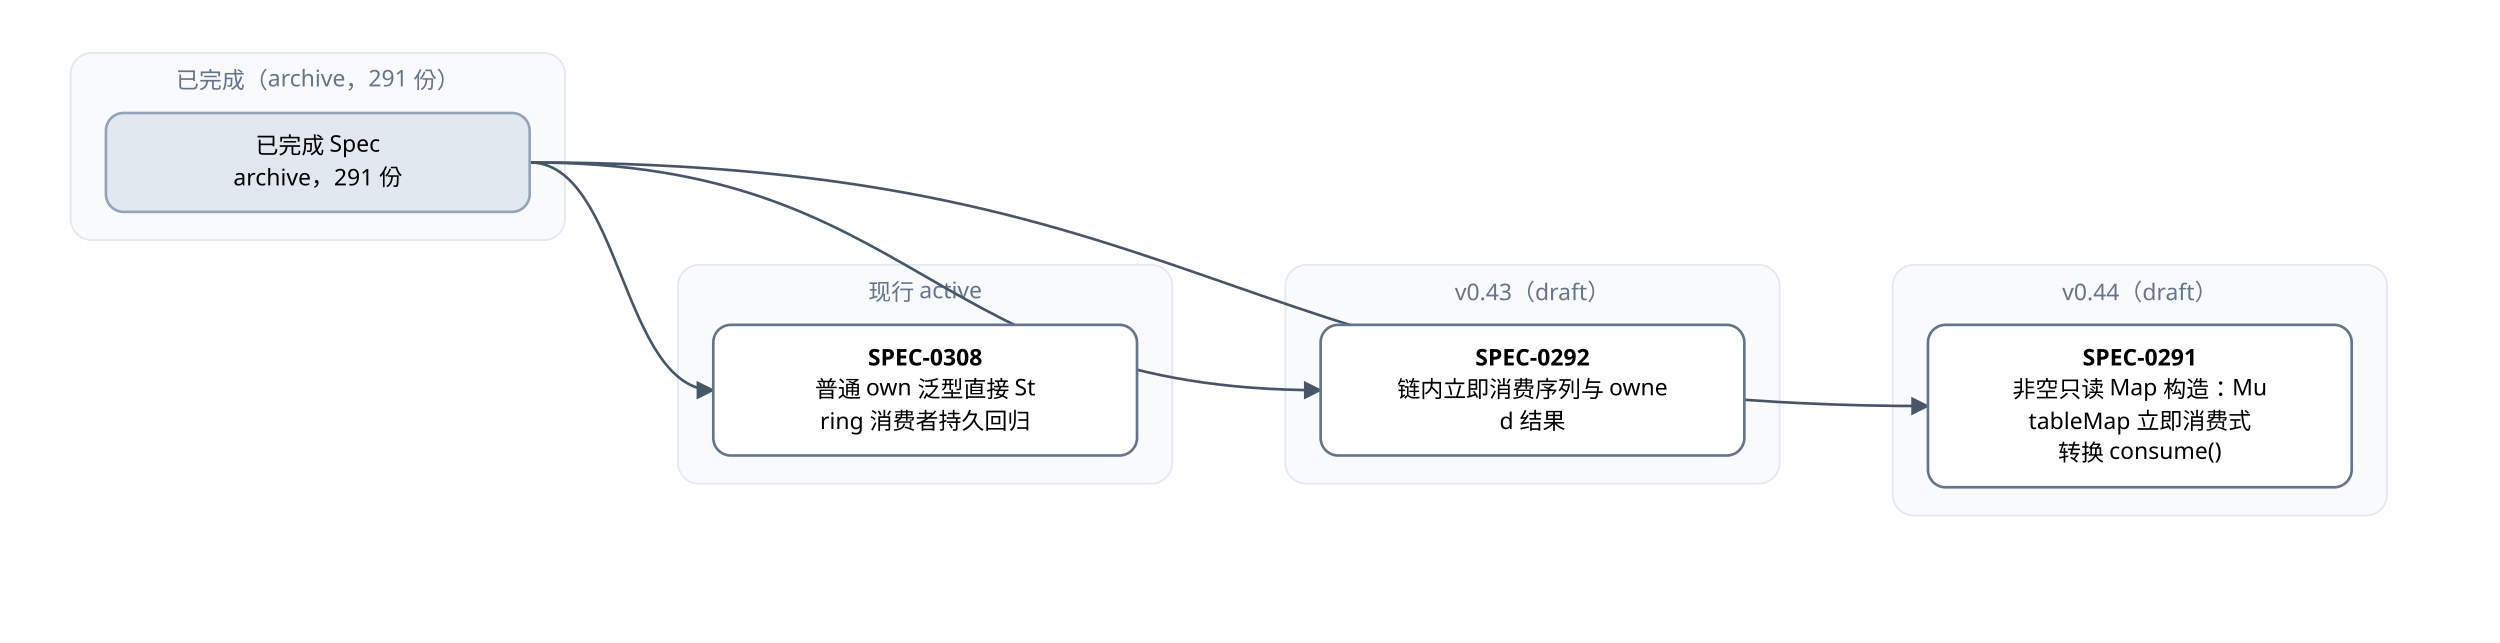
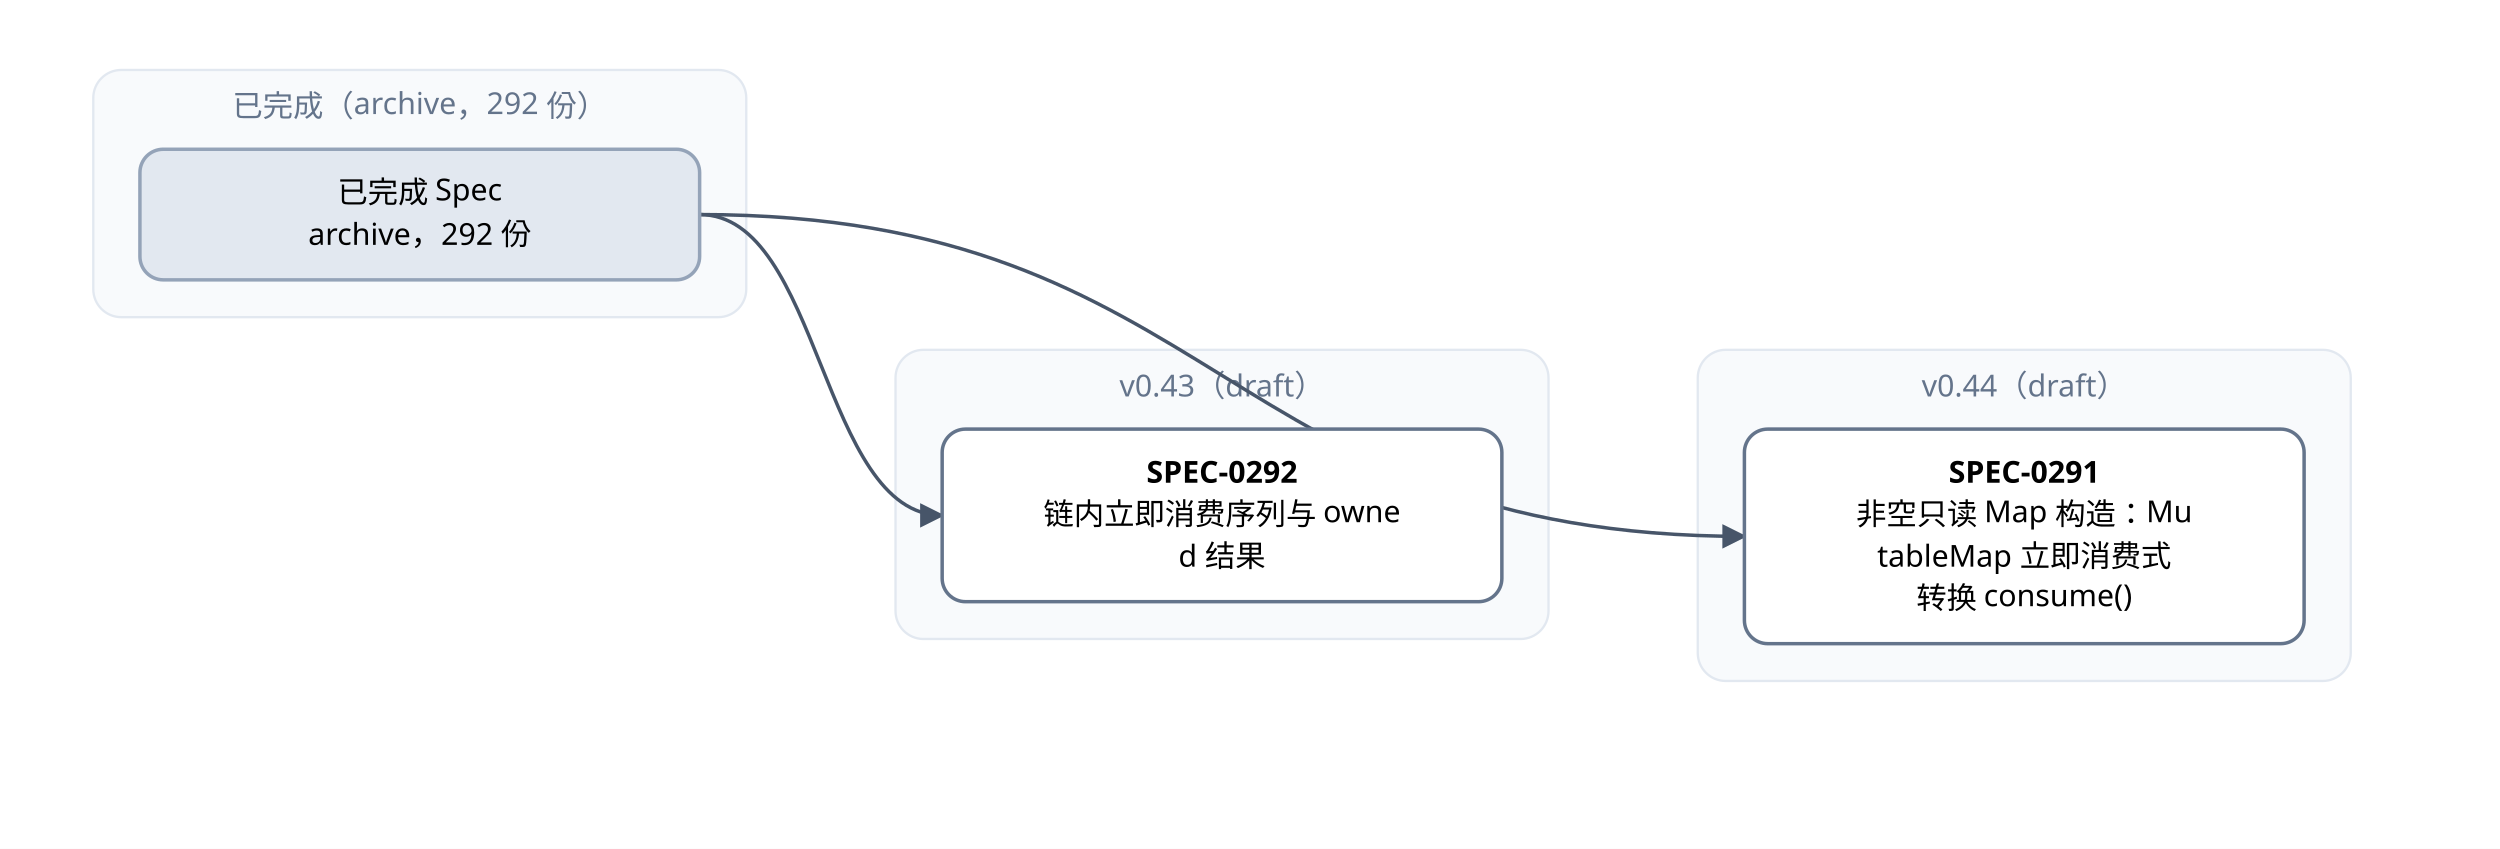
- <svg xmlns="http://www.w3.org/2000/svg" width="1416" height="364" viewBox="0 0 1416 364" font-family="PingFang SC, Microsoft YaHei, sans-serif">
+ <svg xmlns="http://www.w3.org/2000/svg" width="1072" height="364" viewBox="0 0 1072 364" font-family="PingFang SC, Microsoft YaHei, sans-serif">
  <defs>
    <marker id="arrow" viewBox="0 0 10 10" refX="9" refY="5" markerWidth="7" markerHeight="7" orient="auto-start-reverse">
      <path d="M0,0 L10,5 L0,10 z" fill="#475569" />
    </marker>
  </defs>
-   <rect width="1416" height="364" fill="#ffffff" />
+   <rect width="1072" height="364" fill="#ffffff" />
  <rect x="40" y="30" width="280" height="106" rx="12" fill="#f8fafc" stroke="#e2e8f0" />
-   <text x="180" y="50" text-anchor="middle" font-size="13" fill="#64748b">已完成（archive，291 份）</text>
+   <text x="180" y="50" text-anchor="middle" font-size="13" fill="#64748b">已完成（archive，292 份）</text>
  <rect x="384" y="150" width="280" height="124" rx="12" fill="#f8fafc" stroke="#e2e8f0" />
-   <text x="524" y="170" text-anchor="middle" font-size="13" fill="#64748b">现行 active</text>
-   <rect x="728" y="150" width="280" height="124" rx="12" fill="#f8fafc" stroke="#e2e8f0" />
-   <text x="868" y="170" text-anchor="middle" font-size="13" fill="#64748b">v0.43（draft）</text>
-   <rect x="1072" y="150" width="280" height="142" rx="12" fill="#f8fafc" stroke="#e2e8f0" />
-   <text x="1212" y="170" text-anchor="middle" font-size="13" fill="#64748b">v0.44（draft）</text>
-   <path d="M 300 92 C 696 92, 696 230, 1092 230" fill="none" stroke="#475569" stroke-width="1.5" marker-end="url(#arrow)" />
-   <path d="M 300 92 C 524 92, 524 221, 748 221" fill="none" stroke="#475569" stroke-width="1.5" marker-end="url(#arrow)" />
+   <text x="524" y="170" text-anchor="middle" font-size="13" fill="#64748b">v0.43（draft）</text>
+   <rect x="728" y="150" width="280" height="142" rx="12" fill="#f8fafc" stroke="#e2e8f0" />
+   <text x="868" y="170" text-anchor="middle" font-size="13" fill="#64748b">v0.44（draft）</text>
+   <path d="M 300 92 C 524 92, 524 230, 748 230" fill="none" stroke="#475569" stroke-width="1.5" marker-end="url(#arrow)" />
  <path d="M 300 92 C 352 92, 352 221, 404 221" fill="none" stroke="#475569" stroke-width="1.5" marker-end="url(#arrow)" />
-   <rect x="1092" y="184" width="240" height="92" rx="10" fill="#ffffff" stroke="#64748b" stroke-width="1.5" />
-   <text x="1212" y="207" text-anchor="middle" font-size="13" font-weight="600">SPEC-0291</text>
-   <text x="1212" y="225" text-anchor="middle" font-size="13">非空只读 Map 构造：Mu</text>
-   <text x="1212" y="243" text-anchor="middle" font-size="13">tableMap 立即消费式</text>
-   <text x="1212" y="261" text-anchor="middle" font-size="13">转换 consume()</text>
-   <rect x="748" y="184" width="240" height="74" rx="10" fill="#ffffff" stroke="#64748b" stroke-width="1.5" />
-   <text x="868" y="207" text-anchor="middle" font-size="13" font-weight="600">SPEC-0292</text>
-   <text x="868" y="225" text-anchor="middle" font-size="13">链内立即消费序列与 owne</text>
-   <text x="868" y="243" text-anchor="middle" font-size="13">d 结果</text>
+   <rect x="748" y="184" width="240" height="92" rx="10" fill="#ffffff" stroke="#64748b" stroke-width="1.5" />
+   <text x="868" y="207" text-anchor="middle" font-size="13" font-weight="600">SPEC-0291</text>
+   <text x="868" y="225" text-anchor="middle" font-size="13">非空只读 Map 构造：Mu</text>
+   <text x="868" y="243" text-anchor="middle" font-size="13">tableMap 立即消费式</text>
+   <text x="868" y="261" text-anchor="middle" font-size="13">转换 consume()</text>
  <rect x="404" y="184" width="240" height="74" rx="10" fill="#ffffff" stroke="#64748b" stroke-width="1.5" />
-   <text x="524" y="207" text-anchor="middle" font-size="13" font-weight="600">SPEC-0308</text>
-   <text x="524" y="225" text-anchor="middle" font-size="13">普通 own 泛型直接 St</text>
-   <text x="524" y="243" text-anchor="middle" font-size="13">ring 消费者持久回归</text>
+   <text x="524" y="207" text-anchor="middle" font-size="13" font-weight="600">SPEC-0292</text>
+   <text x="524" y="225" text-anchor="middle" font-size="13">链内立即消费序列与 owne</text>
+   <text x="524" y="243" text-anchor="middle" font-size="13">d 结果</text>
  <rect x="60" y="64" width="240" height="56" rx="10" fill="#e2e8f0" stroke="#94a3b8" stroke-width="1.5" />
  <text x="180" y="87" text-anchor="middle" font-size="13">已完成 Spec</text>
-   <text x="180" y="105" text-anchor="middle" font-size="13">archive，291 份</text>
+   <text x="180" y="105" text-anchor="middle" font-size="13">archive，292 份</text>
</svg>
